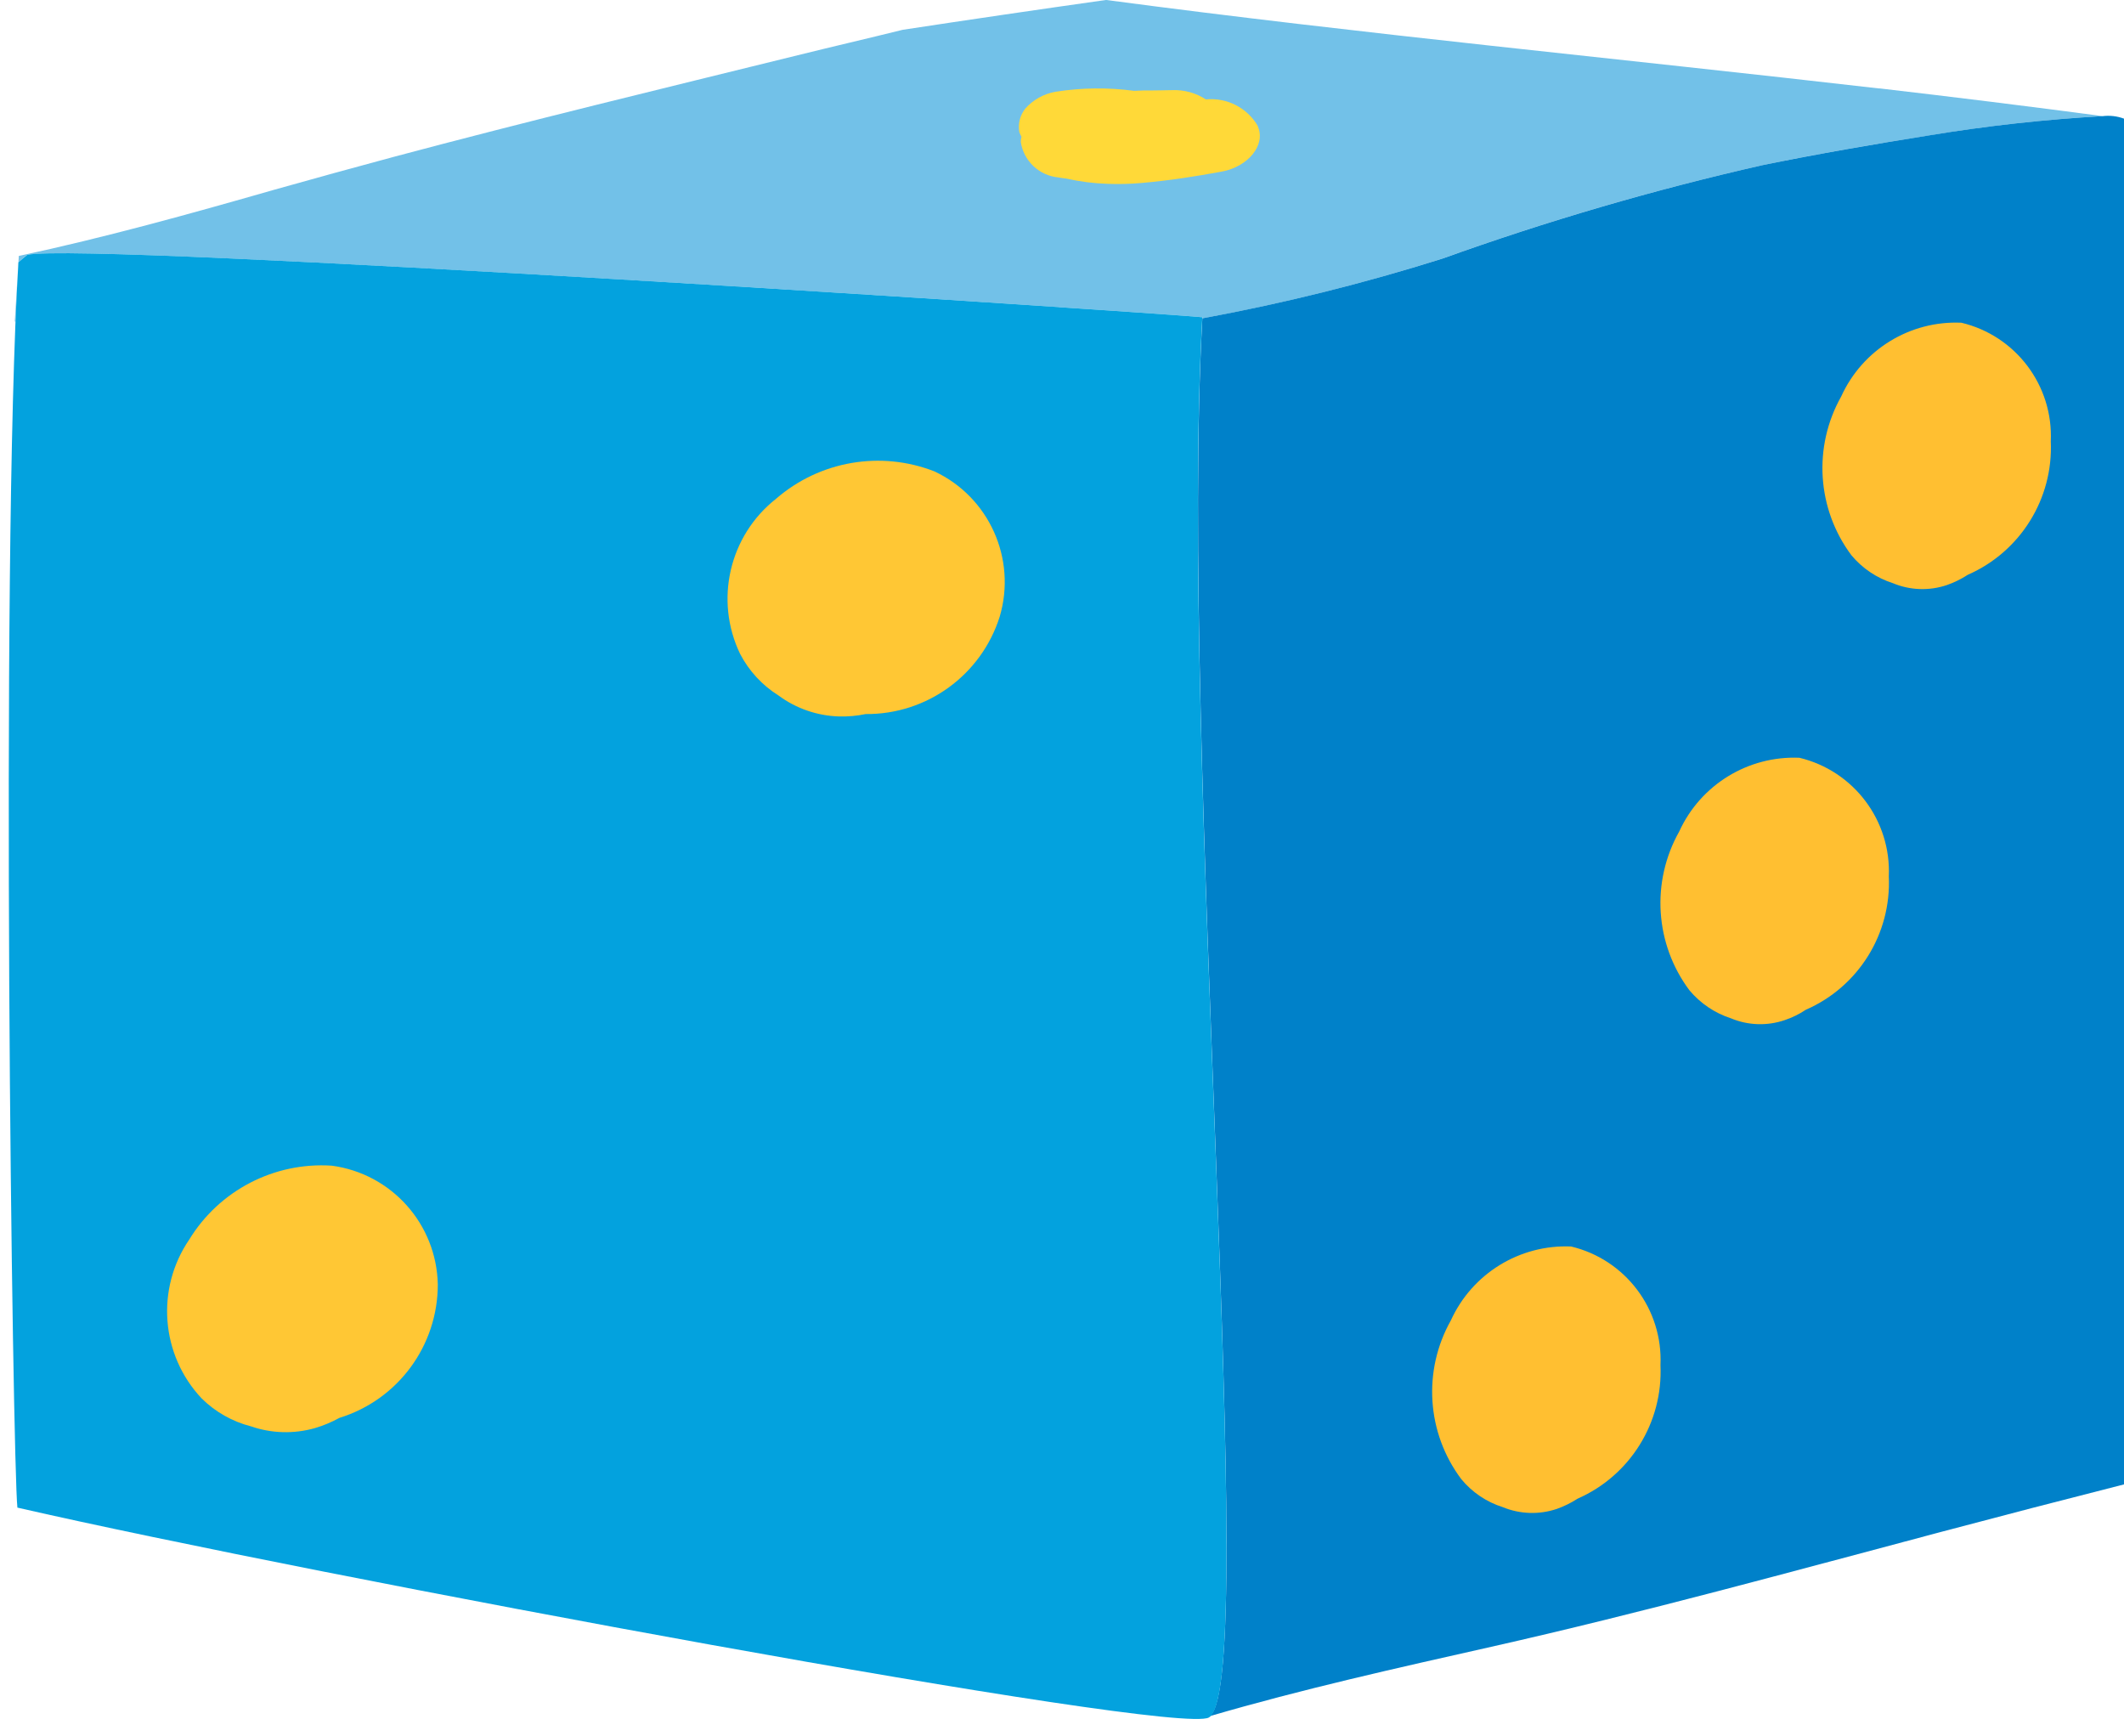
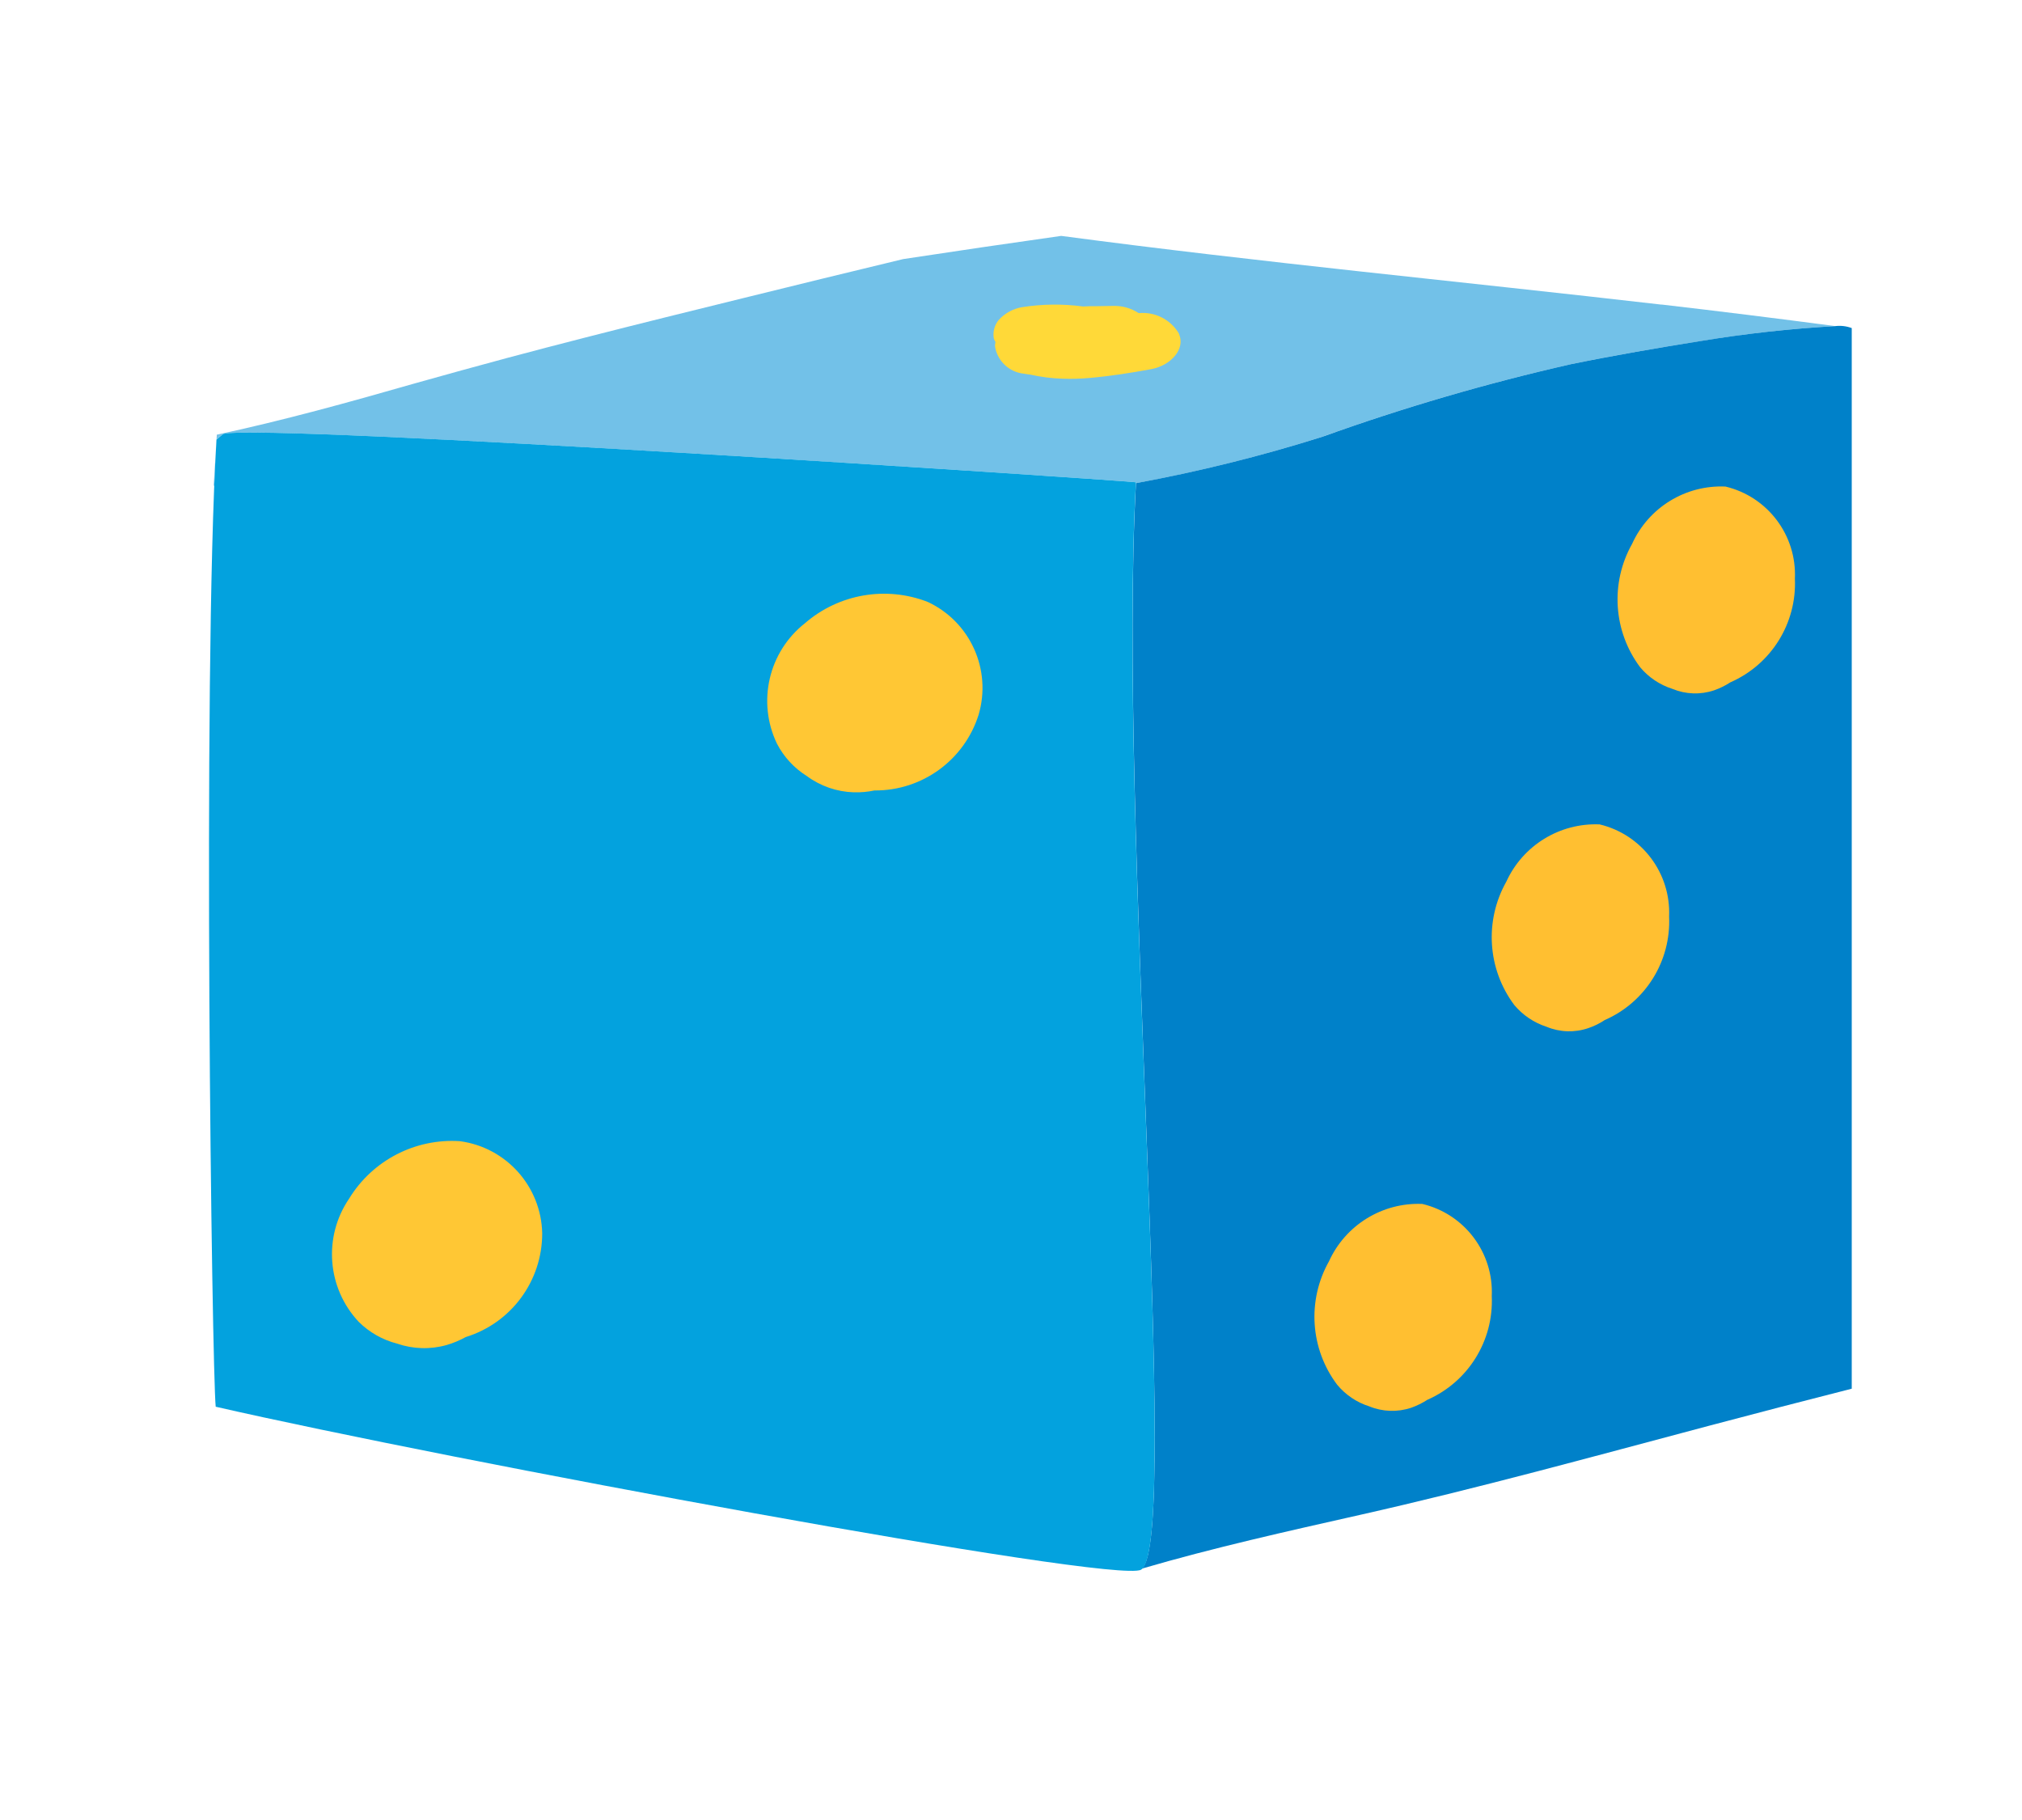
- <svg xmlns="http://www.w3.org/2000/svg" width="48.948" height="40" viewBox="0 0 48.948 40">
+ <svg xmlns="http://www.w3.org/2000/svg" width="60" height="54" viewBox="0 0 60 54">
  <defs>
    <clipPath id="clip-path">
-       <path id="Caminho_3748" data-name="Caminho 3748" d="M127.166-191.02h48.948v-40H127.166Z" transform="translate(0 0)" fill="none" />
+       <rect id="Retângulo_466" data-name="Retângulo 466" width="60" height="54" transform="translate(215 1235)" fill="none" stroke="#707070" stroke-width="1" opacity="0.4" />
+     </clipPath>
+     <clipPath id="clip-path-2">
+       <path id="Caminho_3748" data-name="Caminho 3748" d="M127.166-191.02h48.948v-40H127.166Z" transform="translate(-127.166 231.02)" fill="none" />
    </clipPath>
  </defs>
-   <g id="alfabeto_d_e002_fim" transform="translate(-127.166 231.02)" clip-path="url(#clip-path)">
-     <g id="Grupo_2557" data-name="Grupo 2557" transform="translate(127.507 -231.021)">
-       <path id="Caminho_3739" data-name="Caminho 3739" d="M.178,3.619c1.368-.3,25.968,1.329,27.081,1.438v.026a45.963,45.963,0,0,0,5.529-1.378,62.508,62.508,0,0,1,7.374-2.152c1.282-.263,2.569-.485,3.862-.688A37.528,37.528,0,0,1,48,.422q-2.568-.34-5.136-.638h-.023C36.911-.9,30.957-1.467,25.037-2.254q-2.349.332-4.688.688c-.805.2-1.613.386-2.418.586C14.822-.214,11.708.537,8.615,1.363c-.92.248-1.84.5-2.754.758-1.946.558-3.9,1.1-5.881,1.524a.117.117,0,0,0,0,.029c-.016.253-.034.5-.047.756l0,0c-.016.24-.031.479-.044.722l.016.013c.018-.5.042-.964.065-1.376a2.606,2.606,0,0,1,.208-.172" transform="translate(0.111 2.254)" fill="#72c1e8" />
-     </g>
-     <g id="Grupo_2558" data-name="Grupo 2558" transform="translate(154.775 -228.344)">
-       <path id="Caminho_3740" data-name="Caminho 3740" d="M12.845,0a37.483,37.483,0,0,0-3.976.44C7.576.646,6.287.868,5,1.131A62.8,62.8,0,0,0-2.369,3.283,46.2,46.2,0,0,1-7.9,4.659C-8.441,14.472-6.57,36-7.732,36.868c2.137-.625,4.318-1.11,6.493-1.6,3.481-.784,6.921-1.733,10.365-2.647q2.107-.559,4.213-1.094V.058a1.044,1.044,0,0,0-.5-.057" transform="translate(8 0)" fill="#0081c9" />
-     </g>
-     <g id="Grupo_2559" data-name="Grupo 2559" transform="translate(127.368 -225.185)">
-       <path id="Caminho_3741" data-name="Caminho 3741" d="M16.952.909C15.839.8-8.761-.831-10.129-.529c-.07.052-.138.112-.206.172-.422,7.069-.133,27.683-.023,28.694C-3.539,29.9,16.342,33.6,17.1,33.173c1.2-.672-.7-22.412-.151-32.264" transform="translate(10.557 0.566)" fill="#03a2de" />
-     </g>
-     <g id="Grupo_2560" data-name="Grupo 2560" transform="translate(165.434 -213.584)">
-       <path id="Caminho_3742" data-name="Caminho 3742" d="M3.241,1.7A2.691,2.691,0,0,0,1.18-1.035,2.911,2.911,0,0,0-1.59.666a3.356,3.356,0,0,0,.237,3.658,2.089,2.089,0,0,0,.959.646,1.747,1.747,0,0,0,1.24.039,2.023,2.023,0,0,0,.482-.237A3.191,3.191,0,0,0,3.241,1.7" transform="translate(2.019 1.059)" fill="#ffbf31" />
-     </g>
-     <g id="Grupo_2561" data-name="Grupo 2561" transform="translate(160.173 -202.323)">
-       <path id="Caminho_3743" data-name="Caminho 3743" d="M3.241,1.7A2.686,2.686,0,0,0,1.18-1.035,2.91,2.91,0,0,0-1.59.669a3.352,3.352,0,0,0,.24,3.656,2.03,2.03,0,0,0,.956.646,1.782,1.782,0,0,0,1.243.042,2.3,2.3,0,0,0,.482-.237A3.2,3.2,0,0,0,3.241,1.7" transform="translate(2.018 1.059)" fill="#ffbf31" />
-     </g>
-     <g id="Grupo_2562" data-name="Grupo 2562" transform="translate(169.167 -223.608)">
-       <path id="Caminho_3744" data-name="Caminho 3744" d="M3.241,1.7A2.686,2.686,0,0,0,1.18-1.034,2.9,2.9,0,0,0-1.59.667a3.357,3.357,0,0,0,.237,3.658,2.063,2.063,0,0,0,.959.644,1.761,1.761,0,0,0,1.24.042,2.241,2.241,0,0,0,.482-.237A3.2,3.2,0,0,0,3.241,1.7" transform="translate(2.019 1.058)" fill="#ffbf31" />
-     </g>
-     <g id="Grupo_2563" data-name="Grupo 2563" transform="translate(143.923 -220.422)">
-       <path id="Caminho_3745" data-name="Caminho 3745" d="M3.871,2.224A2.815,2.815,0,0,0,2.365-1.122a3.581,3.581,0,0,0-3.648.631,2.932,2.932,0,0,0-.829,3.575,2.482,2.482,0,0,0,.886.959,2.467,2.467,0,0,0,1.391.482A2.637,2.637,0,0,0,.781,4.47a3.211,3.211,0,0,0,3.09-2.246" transform="translate(2.411 1.385)" fill="#ffc734" />
-     </g>
-     <g id="Grupo_2564" data-name="Grupo 2564" transform="translate(131.018 -204.185)">
-       <path id="Caminho_3746" data-name="Caminho 3746" d="M3.843,1.7A2.817,2.817,0,0,0,1.4-1.035,3.577,3.577,0,0,0-1.886.669,2.931,2.931,0,0,0-1.6,4.327a2.5,2.5,0,0,0,1.136.644,2.457,2.457,0,0,0,1.472.042,2.833,2.833,0,0,0,.568-.237A3.215,3.215,0,0,0,3.843,1.7" transform="translate(2.394 1.059)" fill="#ffc734" />
-     </g>
-     <g id="Grupo_2565" data-name="Grupo 2565" transform="translate(150.642 -228.982)">
-       <path id="Caminho_3747" data-name="Caminho 3747" d="M3.4.537A1.243,1.243,0,0,0,2.2-.081a1.32,1.32,0,0,0-.776-.214c-.175.005-.349.005-.524.008l-.151,0L.544-.279a6.259,6.259,0,0,0-1.806.021,1.207,1.207,0,0,0-.7.388A.679.679,0,0,0-2.1.67a.566.566,0,0,0,.05.107A.482.482,0,0,0-2.066.9a.968.968,0,0,0,.865.816c.06.013.12.018.18.026a5.082,5.082,0,0,0,.959.122,6.147,6.147,0,0,0,.79-.021c.628-.055,1.232-.149,1.847-.263.594-.112,1.014-.61.821-1.04" transform="translate(2.114 0.334)" fill="#ffd938" />
+   <g id="alfabeto_d_e002_fim" transform="translate(-215 -1235)" clip-path="url(#clip-path)">
+     <g id="alfabeto_d_e002_fim-2" data-name="alfabeto_d_e002_fim" transform="translate(221 1242)" clip-path="url(#clip-path-2)">
+       <g id="Grupo_2557" data-name="Grupo 2557" transform="translate(0.341 -0.001)">
+         <path id="Caminho_3739" data-name="Caminho 3739" d="M.178,3.619c1.368-.3,25.968,1.329,27.081,1.438v.026a45.963,45.963,0,0,0,5.529-1.378,62.508,62.508,0,0,1,7.374-2.152c1.282-.263,2.569-.485,3.862-.688A37.528,37.528,0,0,1,48,.422q-2.568-.34-5.136-.638h-.023C36.911-.9,30.957-1.467,25.037-2.254q-2.349.332-4.688.688c-.805.2-1.613.386-2.418.586C14.822-.214,11.708.537,8.615,1.363c-.92.248-1.84.5-2.754.758-1.946.558-3.9,1.1-5.881,1.524a.117.117,0,0,0,0,.029c-.016.253-.034.5-.047.756l0,0c-.016.24-.031.479-.044.722l.016.013c.018-.5.042-.964.065-1.376a2.606,2.606,0,0,1,.208-.172" transform="translate(0.111 2.254)" fill="#72c1e8" />
+       </g>
+       <g id="Grupo_2558" data-name="Grupo 2558" transform="translate(27.609 2.676)">
+         <path id="Caminho_3740" data-name="Caminho 3740" d="M12.845,0a37.483,37.483,0,0,0-3.976.44C7.576.646,6.287.868,5,1.131A62.8,62.8,0,0,0-2.369,3.283,46.2,46.2,0,0,1-7.9,4.659C-8.441,14.472-6.57,36-7.732,36.868c2.137-.625,4.318-1.11,6.493-1.6,3.481-.784,6.921-1.733,10.365-2.647q2.107-.559,4.213-1.094V.058a1.044,1.044,0,0,0-.5-.057" transform="translate(8 0)" fill="#0081c9" />
+       </g>
+       <g id="Grupo_2559" data-name="Grupo 2559" transform="translate(0.202 5.835)">
+         <path id="Caminho_3741" data-name="Caminho 3741" d="M16.952.909C15.839.8-8.761-.831-10.129-.529c-.07.052-.138.112-.206.172-.422,7.069-.133,27.683-.023,28.694C-3.539,29.9,16.342,33.6,17.1,33.173c1.2-.672-.7-22.412-.151-32.264" transform="translate(10.557 0.566)" fill="#03a2de" />
+       </g>
+       <g id="Grupo_2560" data-name="Grupo 2560" transform="translate(38.268 17.436)">
+         <path id="Caminho_3742" data-name="Caminho 3742" d="M3.241,1.7A2.691,2.691,0,0,0,1.18-1.035,2.911,2.911,0,0,0-1.59.666a3.356,3.356,0,0,0,.237,3.658,2.089,2.089,0,0,0,.959.646,1.747,1.747,0,0,0,1.24.039,2.023,2.023,0,0,0,.482-.237A3.191,3.191,0,0,0,3.241,1.7" transform="translate(2.019 1.059)" fill="#ffbf31" />
+       </g>
+       <g id="Grupo_2561" data-name="Grupo 2561" transform="translate(33.007 28.697)">
+         <path id="Caminho_3743" data-name="Caminho 3743" d="M3.241,1.7A2.686,2.686,0,0,0,1.18-1.035,2.91,2.91,0,0,0-1.59.669a3.352,3.352,0,0,0,.24,3.656,2.03,2.03,0,0,0,.956.646,1.782,1.782,0,0,0,1.243.042,2.3,2.3,0,0,0,.482-.237A3.2,3.2,0,0,0,3.241,1.7" transform="translate(2.018 1.059)" fill="#ffbf31" />
+       </g>
+       <g id="Grupo_2562" data-name="Grupo 2562" transform="translate(42.001 7.412)">
+         <path id="Caminho_3744" data-name="Caminho 3744" d="M3.241,1.7A2.686,2.686,0,0,0,1.18-1.034,2.9,2.9,0,0,0-1.59.667a3.357,3.357,0,0,0,.237,3.658,2.063,2.063,0,0,0,.959.644,1.761,1.761,0,0,0,1.24.042,2.241,2.241,0,0,0,.482-.237A3.2,3.2,0,0,0,3.241,1.7" transform="translate(2.019 1.058)" fill="#ffbf31" />
+       </g>
+       <g id="Grupo_2563" data-name="Grupo 2563" transform="translate(16.757 10.598)">
+         <path id="Caminho_3745" data-name="Caminho 3745" d="M3.871,2.224A2.815,2.815,0,0,0,2.365-1.122a3.581,3.581,0,0,0-3.648.631,2.932,2.932,0,0,0-.829,3.575,2.482,2.482,0,0,0,.886.959,2.467,2.467,0,0,0,1.391.482A2.637,2.637,0,0,0,.781,4.47a3.211,3.211,0,0,0,3.09-2.246" transform="translate(2.411 1.385)" fill="#ffc734" />
+       </g>
+       <g id="Grupo_2564" data-name="Grupo 2564" transform="translate(3.852 26.835)">
+         <path id="Caminho_3746" data-name="Caminho 3746" d="M3.843,1.7A2.817,2.817,0,0,0,1.4-1.035,3.577,3.577,0,0,0-1.886.669,2.931,2.931,0,0,0-1.6,4.327a2.5,2.5,0,0,0,1.136.644,2.457,2.457,0,0,0,1.472.042,2.833,2.833,0,0,0,.568-.237A3.215,3.215,0,0,0,3.843,1.7" transform="translate(2.394 1.059)" fill="#ffc734" />
+       </g>
+       <g id="Grupo_2565" data-name="Grupo 2565" transform="translate(23.476 2.038)">
+         <path id="Caminho_3747" data-name="Caminho 3747" d="M3.4.537A1.243,1.243,0,0,0,2.2-.081a1.32,1.32,0,0,0-.776-.214c-.175.005-.349.005-.524.008l-.151,0L.544-.279a6.259,6.259,0,0,0-1.806.021,1.207,1.207,0,0,0-.7.388A.679.679,0,0,0-2.1.67a.566.566,0,0,0,.05.107A.482.482,0,0,0-2.066.9a.968.968,0,0,0,.865.816c.06.013.12.018.18.026a5.082,5.082,0,0,0,.959.122,6.147,6.147,0,0,0,.79-.021c.628-.055,1.232-.149,1.847-.263.594-.112,1.014-.61.821-1.04" transform="translate(2.114 0.334)" fill="#ffd938" />
+       </g>
    </g>
  </g>
</svg>
